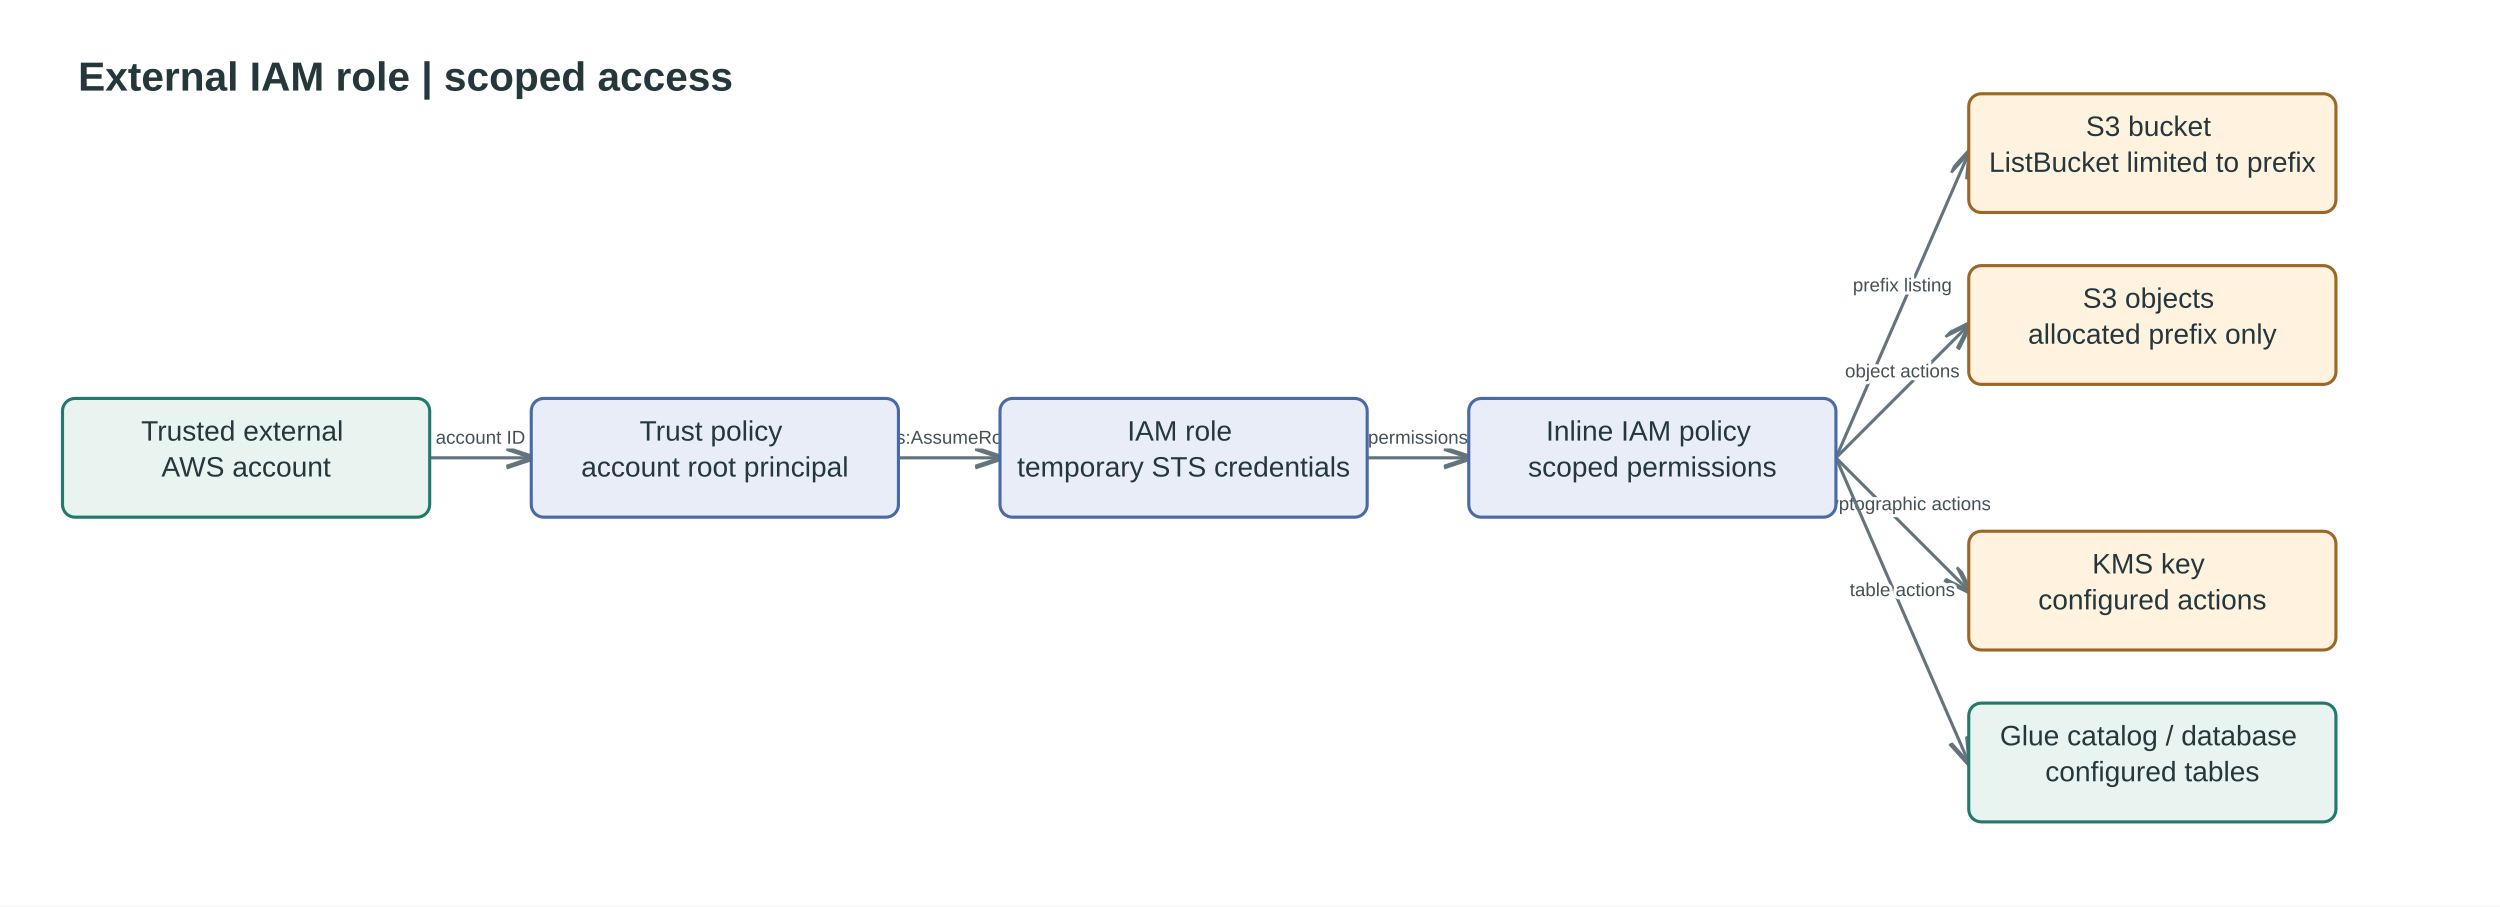
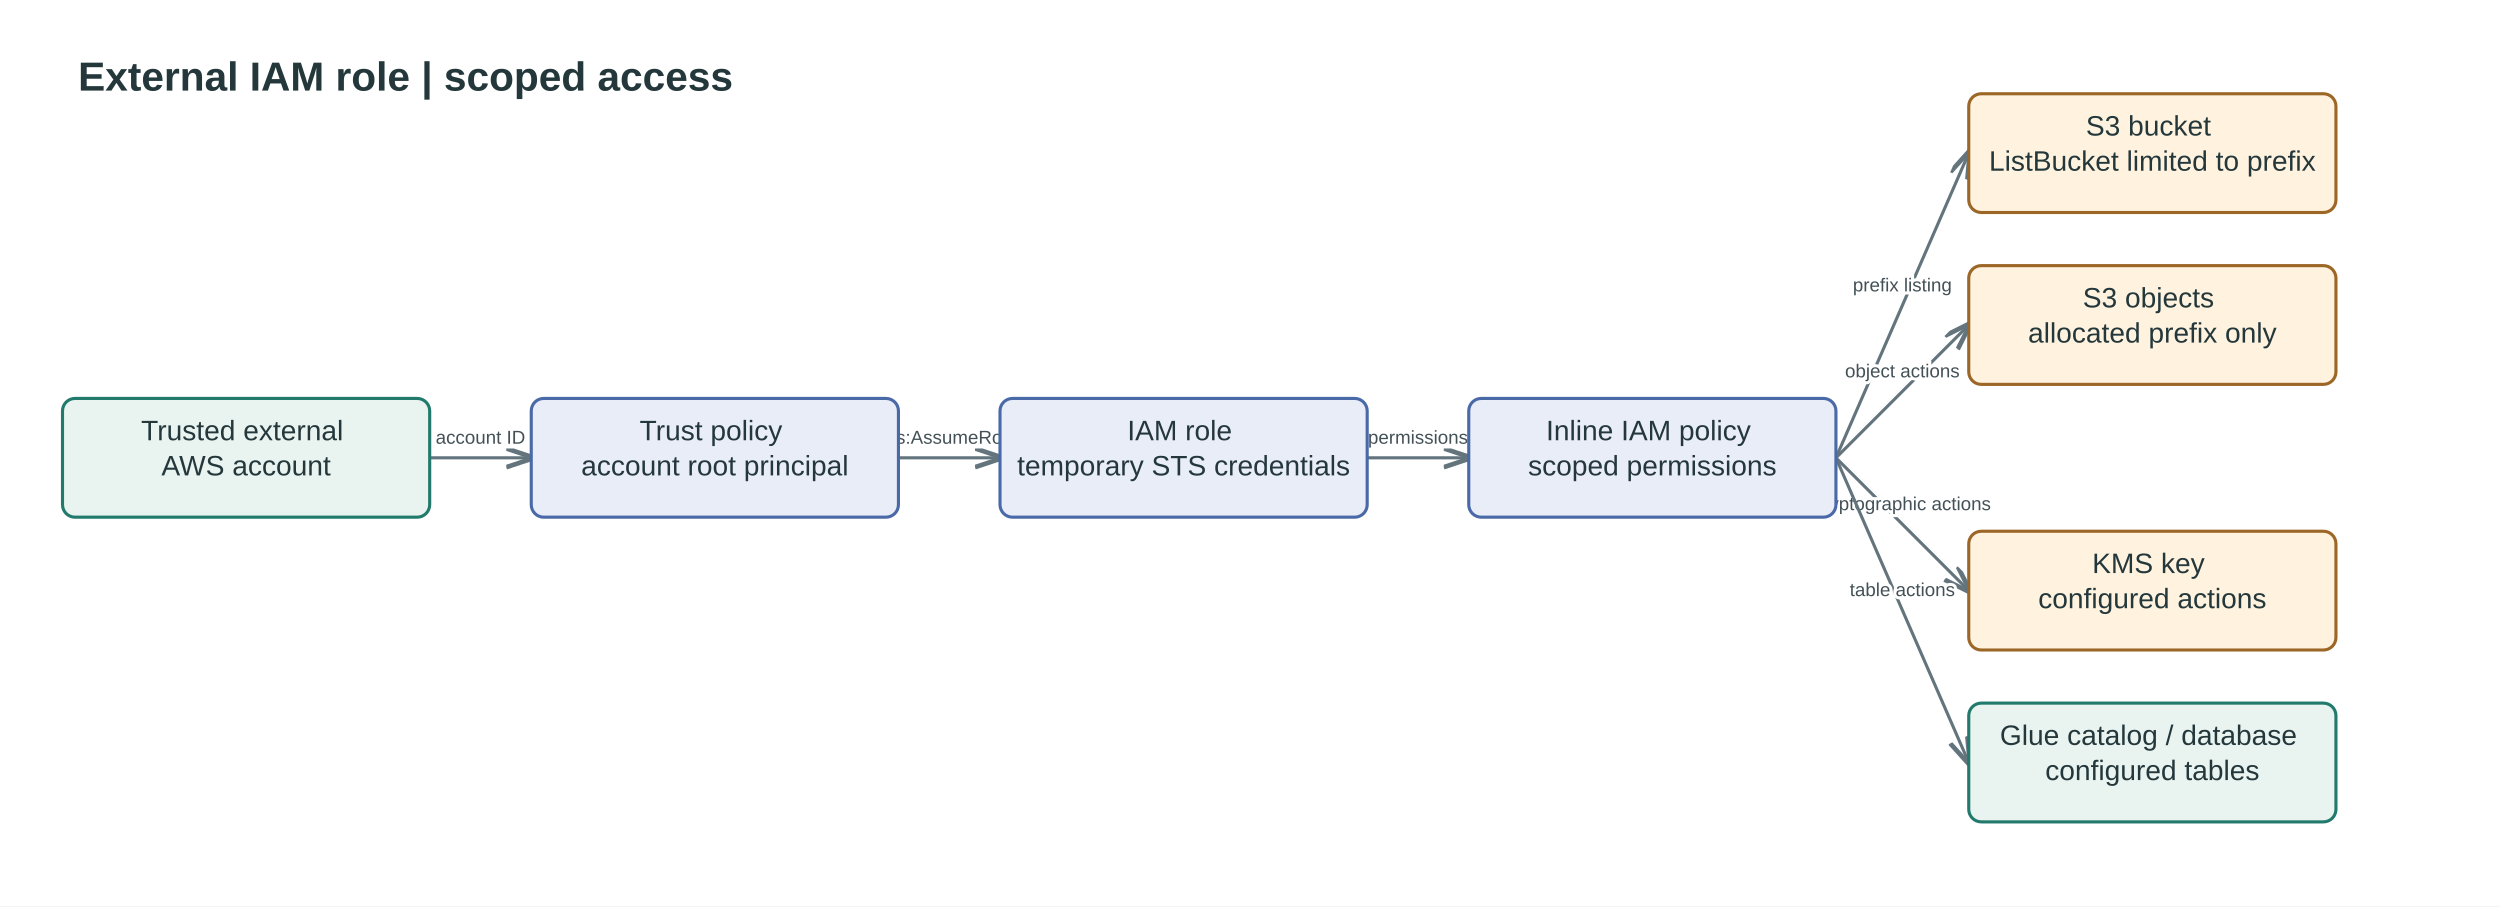
<svg xmlns="http://www.w3.org/2000/svg" width="1600" height="580" viewBox="0 0 1600 580">
  <defs>
    <marker id="arrow" markerWidth="10" markerHeight="10" refX="8" refY="3" orient="auto">
      <path d="M 0 0 L 9 3 L 0 6" fill="none" stroke="#63747d" stroke-width="1.5" />
    </marker>
  </defs>
  <rect width="100%" height="100%" fill="#ffffff" />
  <text x="50" y="58" font-family="Arial, sans-serif" font-size="26" font-weight="bold" fill="#24383c">External IAM role | scoped access</text>
  <path d="M 275 293 L 340 293" stroke="#63747d" stroke-width="2" fill="none" marker-end="url(#arrow)" />
  <text x="307.5" y="284" text-anchor="middle" fill="#435157" font-family="Arial, sans-serif" font-size="12" paint-order="stroke" stroke="white" stroke-width="4">account ID</text>
  <path d="M 575 293 L 640 293" stroke="#63747d" stroke-width="2" fill="none" marker-end="url(#arrow)" />
  <text x="607.5" y="284" text-anchor="middle" fill="#435157" font-family="Arial, sans-serif" font-size="12" paint-order="stroke" stroke="white" stroke-width="4">sts:AssumeRole</text>
  <path d="M 875 293 L 940 293" stroke="#63747d" stroke-width="2" fill="none" marker-end="url(#arrow)" />
  <text x="907.5" y="284" text-anchor="middle" fill="#435157" font-family="Arial, sans-serif" font-size="12" paint-order="stroke" stroke="white" stroke-width="4">permissions</text>
  <path d="M 1175 293 L 1260 98" stroke="#63747d" stroke-width="2" fill="none" marker-end="url(#arrow)" />
  <text x="1217.5" y="186.5" text-anchor="middle" fill="#435157" font-family="Arial, sans-serif" font-size="12" paint-order="stroke" stroke="white" stroke-width="4">prefix listing</text>
  <path d="M 1175 293 L 1260 208" stroke="#63747d" stroke-width="2" fill="none" marker-end="url(#arrow)" />
  <text x="1217.5" y="241.5" text-anchor="middle" fill="#435157" font-family="Arial, sans-serif" font-size="12" paint-order="stroke" stroke="white" stroke-width="4">object actions</text>
  <path d="M 1175 293 L 1260 378" stroke="#63747d" stroke-width="2" fill="none" marker-end="url(#arrow)" />
  <text x="1217.5" y="326.5" text-anchor="middle" fill="#435157" font-family="Arial, sans-serif" font-size="12" paint-order="stroke" stroke="white" stroke-width="4">cryptographic actions</text>
  <path d="M 1175 293 L 1260 488" stroke="#63747d" stroke-width="2" fill="none" marker-end="url(#arrow)" />
  <text x="1217.5" y="381.5" text-anchor="middle" fill="#435157" font-family="Arial, sans-serif" font-size="12" paint-order="stroke" stroke="white" stroke-width="4">table actions</text>
  <rect x="40" y="255" width="235" height="76" rx="8" fill="#e9f3f0" stroke="#217a6b" stroke-width="2" />
-   <text x="157.5" y="282" text-anchor="middle" fill="#24383c" font-family="Arial, sans-serif" font-size="18">
+   <text x="157.5" y="281.75" text-anchor="middle" fill="#24383c" font-family="Arial, sans-serif" font-size="18">
    <tspan x="157.5" dy="0">Trusted external</tspan>
-     <tspan x="157.5" dy="23">AWS account</tspan>
+     <tspan x="157.5" dy="22.5">AWS account</tspan>
  </text>
  <rect x="340" y="255" width="235" height="76" rx="8" fill="#e9edf8" stroke="#4969a7" stroke-width="2" />
-   <text x="457.5" y="282" text-anchor="middle" fill="#24383c" font-family="Arial, sans-serif" font-size="18">
+   <text x="457.5" y="281.75" text-anchor="middle" fill="#24383c" font-family="Arial, sans-serif" font-size="18">
    <tspan x="457.5" dy="0">Trust policy</tspan>
-     <tspan x="457.5" dy="23">account root principal</tspan>
+     <tspan x="457.5" dy="22.5">account root principal</tspan>
  </text>
  <rect x="640" y="255" width="235" height="76" rx="8" fill="#e9edf8" stroke="#4969a7" stroke-width="2" />
-   <text x="757.5" y="282" text-anchor="middle" fill="#24383c" font-family="Arial, sans-serif" font-size="18">
+   <text x="757.5" y="281.75" text-anchor="middle" fill="#24383c" font-family="Arial, sans-serif" font-size="18">
    <tspan x="757.5" dy="0">IAM role</tspan>
-     <tspan x="757.5" dy="23">temporary STS credentials</tspan>
+     <tspan x="757.5" dy="22.5">temporary STS credentials</tspan>
  </text>
  <rect x="940" y="255" width="235" height="76" rx="8" fill="#e9edf8" stroke="#4969a7" stroke-width="2" />
-   <text x="1057.5" y="282" text-anchor="middle" fill="#24383c" font-family="Arial, sans-serif" font-size="18">
+   <text x="1057.5" y="281.75" text-anchor="middle" fill="#24383c" font-family="Arial, sans-serif" font-size="18">
    <tspan x="1057.5" dy="0">Inline IAM policy</tspan>
-     <tspan x="1057.5" dy="23">scoped permissions</tspan>
+     <tspan x="1057.5" dy="22.5">scoped permissions</tspan>
  </text>
  <rect x="1260" y="60" width="235" height="76" rx="8" fill="#fff3df" stroke="#9b6626" stroke-width="2" />
-   <text x="1377.5" y="87" text-anchor="middle" fill="#24383c" font-family="Arial, sans-serif" font-size="18">
+   <text x="1377.5" y="86.75" text-anchor="middle" fill="#24383c" font-family="Arial, sans-serif" font-size="18">
    <tspan x="1377.5" dy="0">S3 bucket</tspan>
-     <tspan x="1377.5" dy="23">ListBucket limited to prefix</tspan>
+     <tspan x="1377.5" dy="22.5">ListBucket limited to prefix</tspan>
  </text>
  <rect x="1260" y="170" width="235" height="76" rx="8" fill="#fff3df" stroke="#9b6626" stroke-width="2" />
-   <text x="1377.5" y="197" text-anchor="middle" fill="#24383c" font-family="Arial, sans-serif" font-size="18">
+   <text x="1377.5" y="196.75" text-anchor="middle" fill="#24383c" font-family="Arial, sans-serif" font-size="18">
    <tspan x="1377.5" dy="0">S3 objects</tspan>
-     <tspan x="1377.5" dy="23">allocated prefix only</tspan>
+     <tspan x="1377.5" dy="22.5">allocated prefix only</tspan>
  </text>
  <rect x="1260" y="340" width="235" height="76" rx="8" fill="#fff3df" stroke="#9b6626" stroke-width="2" />
-   <text x="1377.5" y="367" text-anchor="middle" fill="#24383c" font-family="Arial, sans-serif" font-size="18">
+   <text x="1377.5" y="366.75" text-anchor="middle" fill="#24383c" font-family="Arial, sans-serif" font-size="18">
    <tspan x="1377.5" dy="0">KMS key</tspan>
-     <tspan x="1377.5" dy="23">configured actions</tspan>
+     <tspan x="1377.5" dy="22.5">configured actions</tspan>
  </text>
  <rect x="1260" y="450" width="235" height="76" rx="8" fill="#e9f3f0" stroke="#217a6b" stroke-width="2" />
-   <text x="1377.5" y="477" text-anchor="middle" fill="#24383c" font-family="Arial, sans-serif" font-size="18">
+   <text x="1377.5" y="476.75" text-anchor="middle" fill="#24383c" font-family="Arial, sans-serif" font-size="18">
    <tspan x="1377.5" dy="0">Glue catalog / database</tspan>
-     <tspan x="1377.5" dy="23">configured tables</tspan>
+     <tspan x="1377.5" dy="22.5">configured tables</tspan>
  </text>
</svg>
